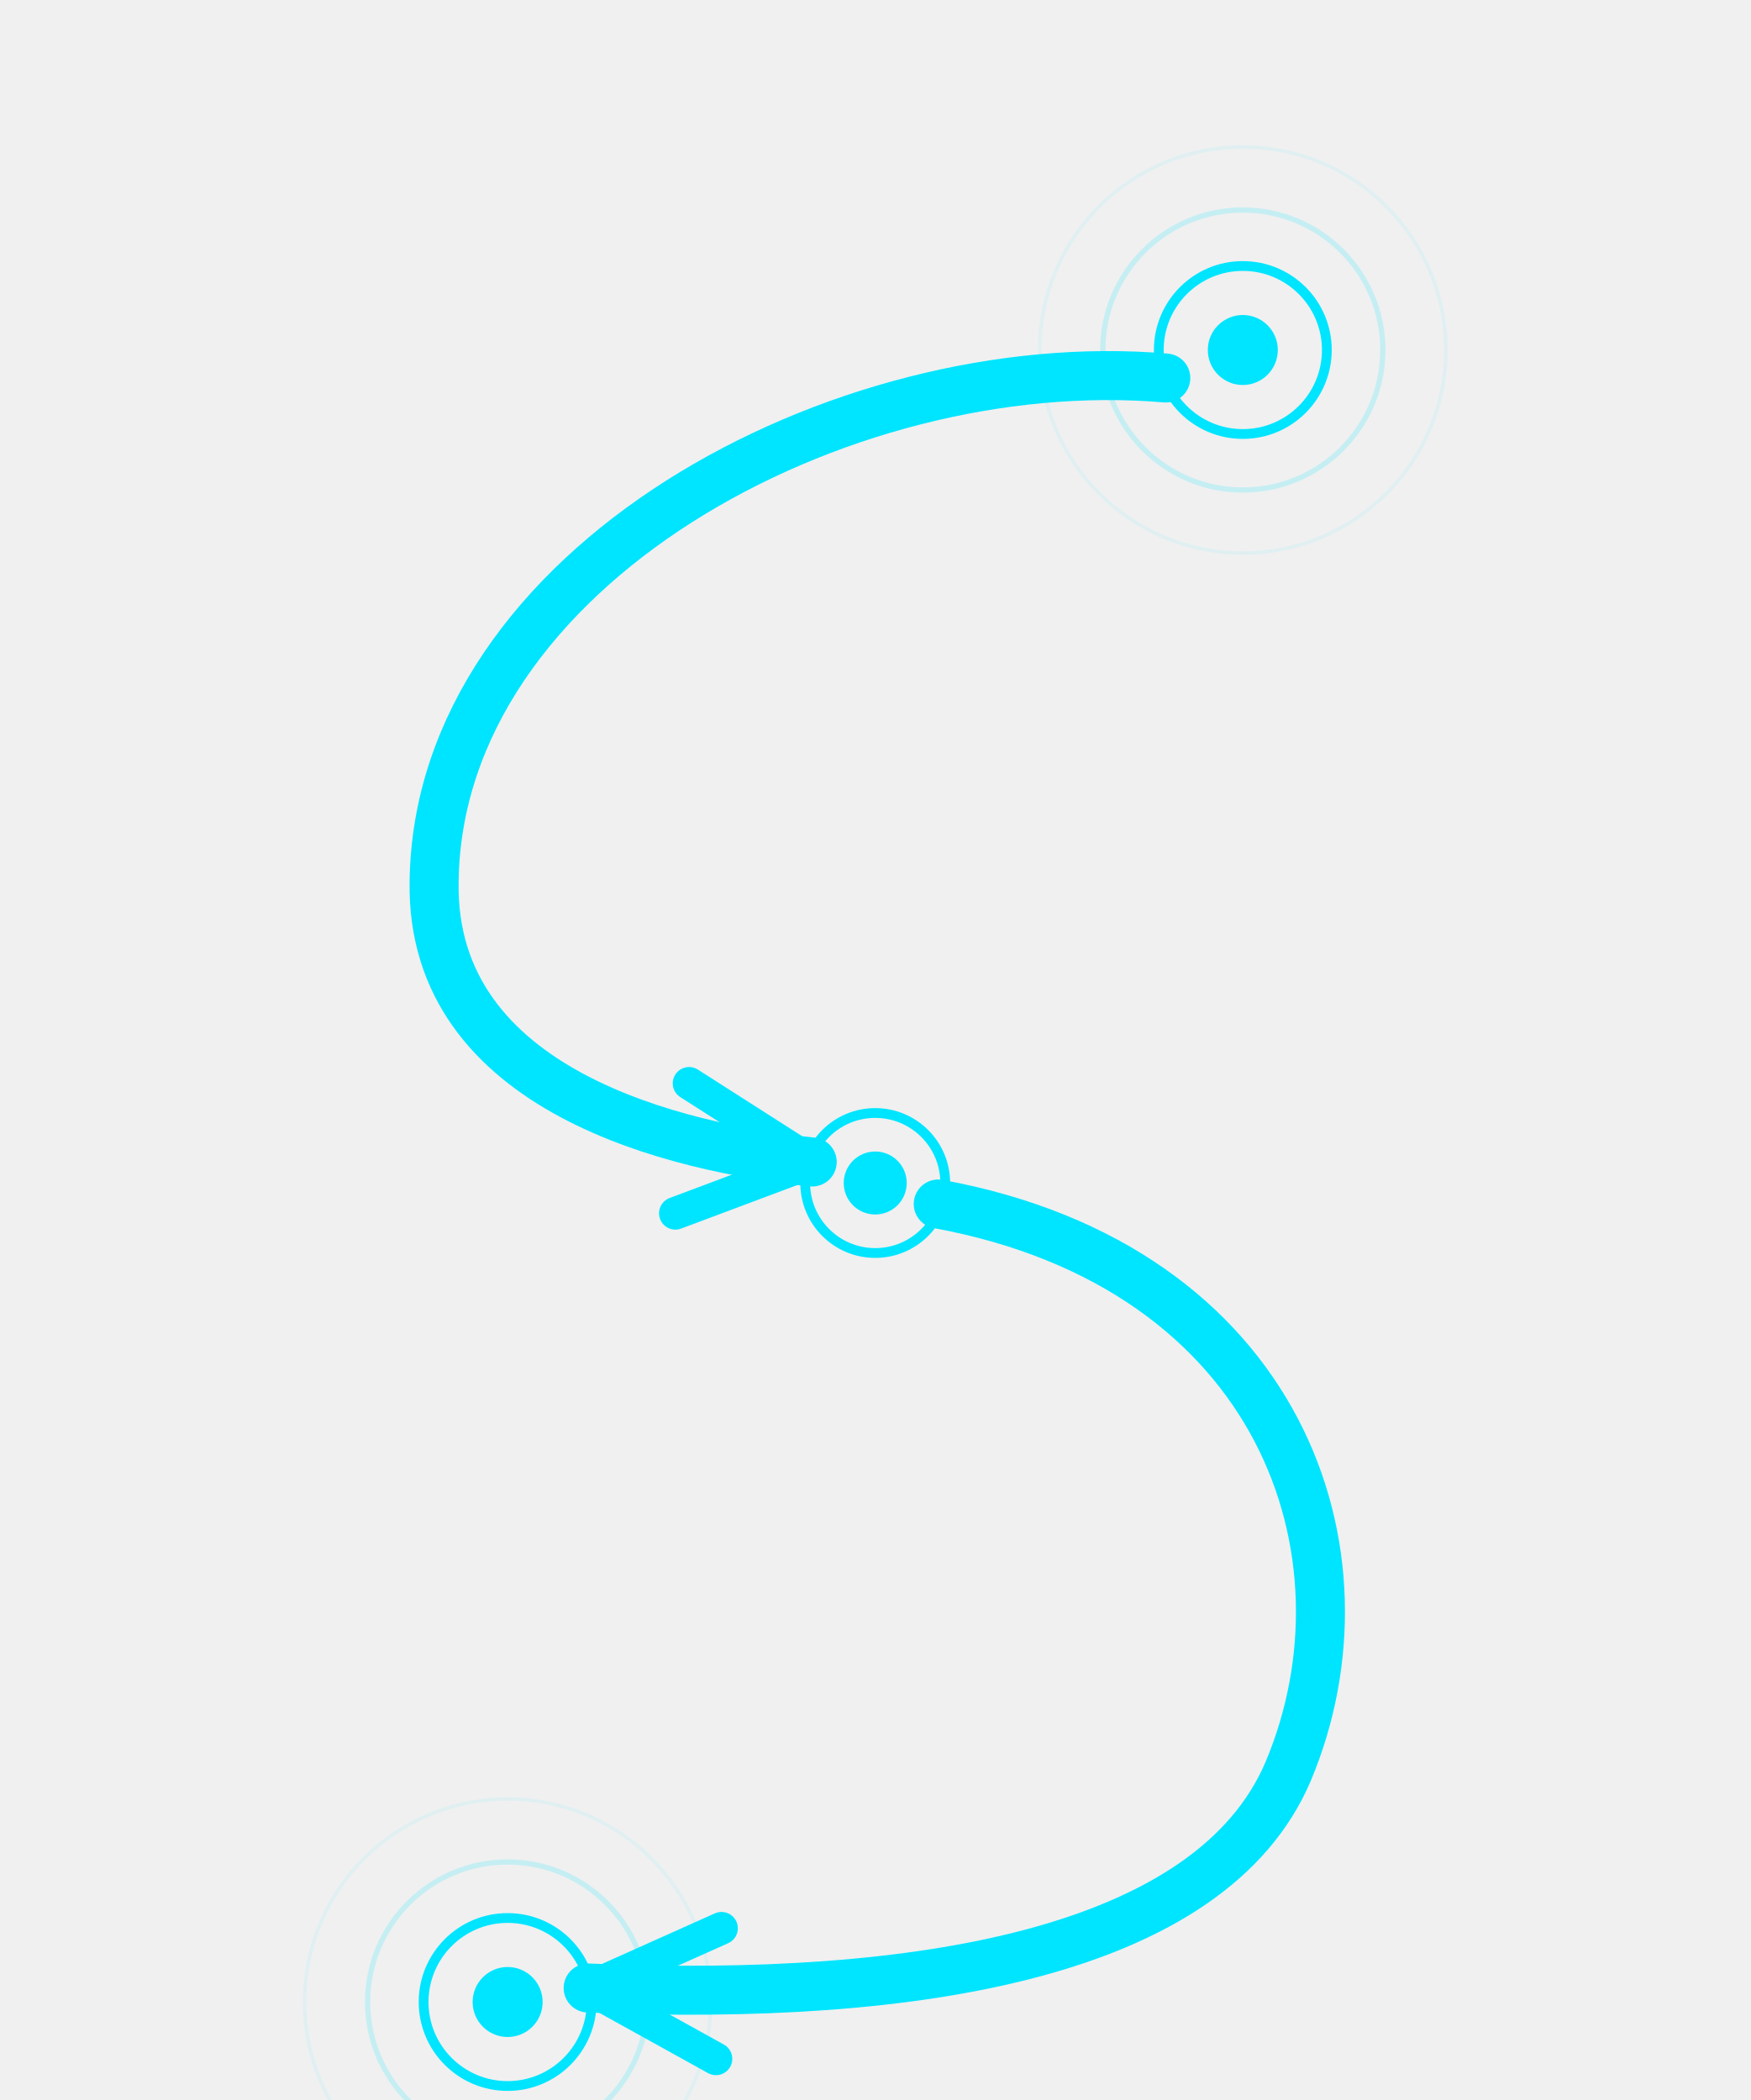
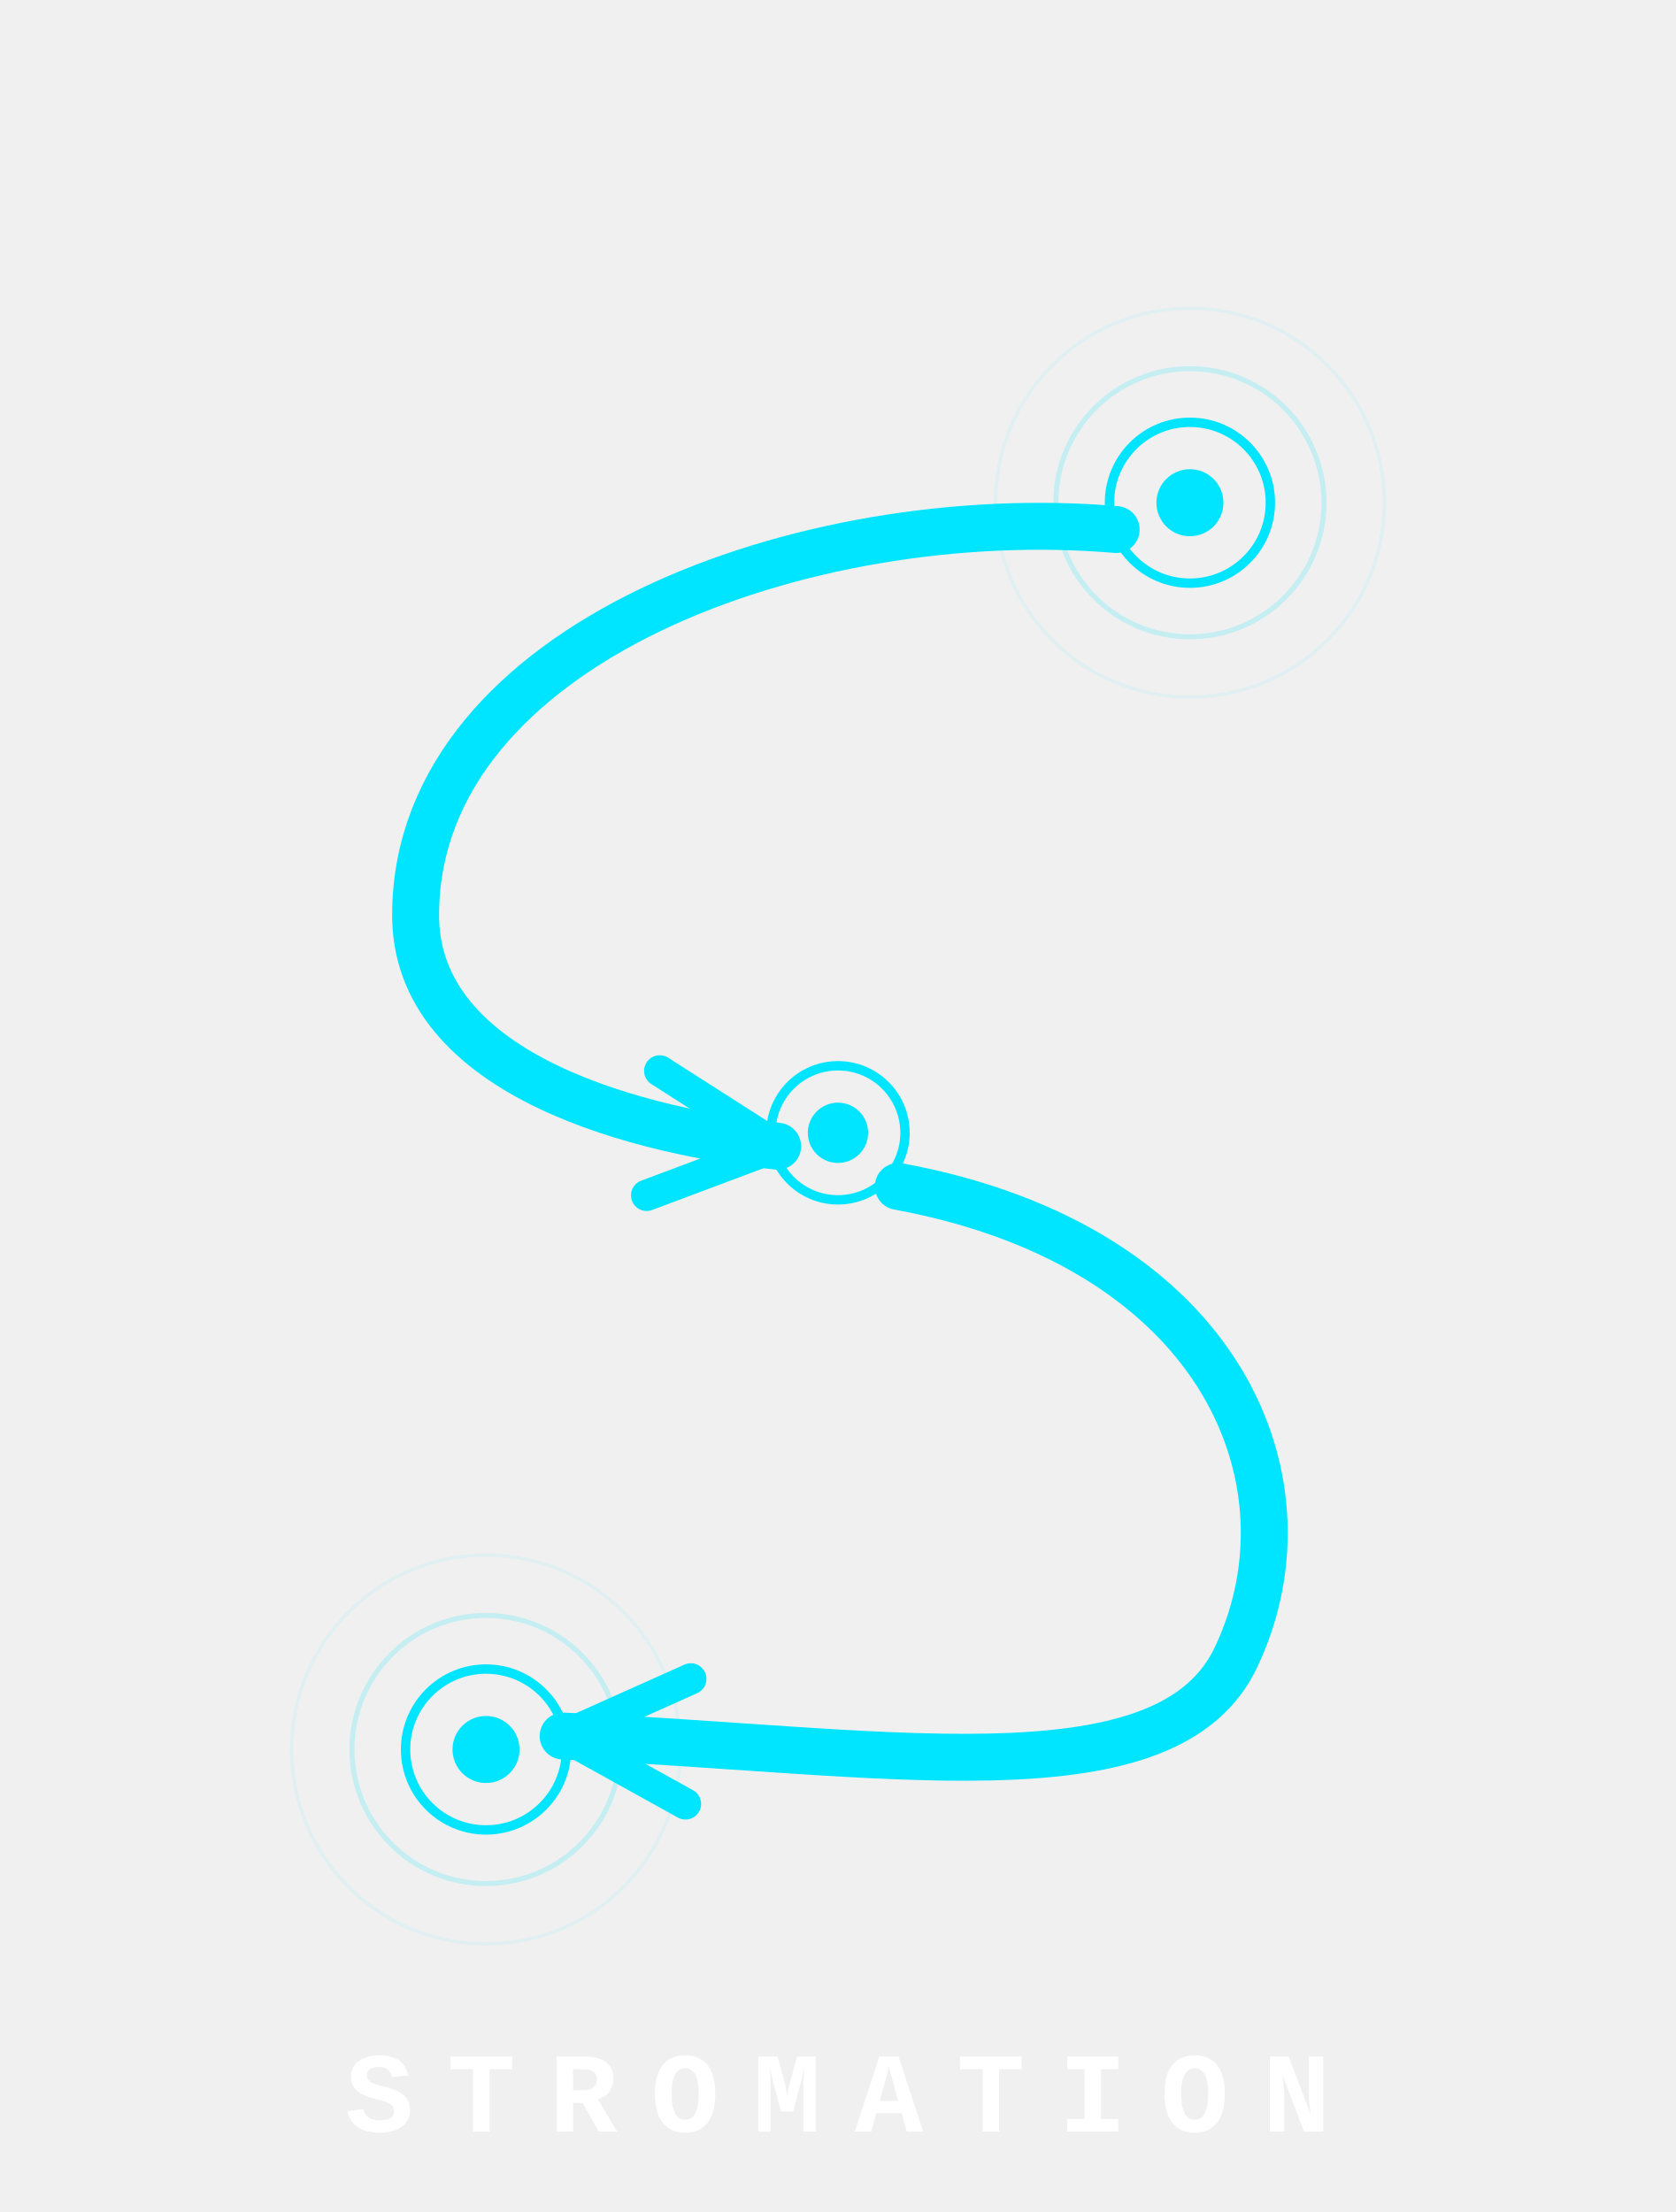
- <svg xmlns="http://www.w3.org/2000/svg" viewBox="0 0 500 600" width="500" height="600">
+ <svg xmlns="http://www.w3.org/2000/svg" viewBox="0 0 500 660" width="500" height="660">
  <defs>
-     <marker id="c1" viewBox="0 0 12 12" refX="10" refY="6" markerWidth="4" markerHeight="4" orient="auto">
+     <marker id="a1" viewBox="0 0 12 12" refX="10" refY="6" markerWidth="4" markerHeight="4" orient="auto">
      <path d="M2 2L10 6L2 10" fill="none" stroke="#00E5FF" stroke-width="2" stroke-linecap="round" stroke-linejoin="round" />
    </marker>
-     <marker id="c2" viewBox="0 0 12 12" refX="10" refY="6" markerWidth="4" markerHeight="4" orient="auto">
+     <marker id="a2" viewBox="0 0 12 12" refX="10" refY="6" markerWidth="4" markerHeight="4" orient="auto">
      <path d="M2 2L10 6L2 10" fill="none" stroke="#00E5FF" stroke-width="2" stroke-linecap="round" stroke-linejoin="round" />
    </marker>
  </defs>
-   <path d="M333,108 C240,100 125,162 124,252 C123,312 194,328 232,332" fill="none" stroke="#00E5FF" stroke-width="14" stroke-linecap="round" marker-end="url(#c1)" />
-   <path d="M268,344 C366,362 394,444 368,506 C346,558 262,572 168,568" fill="none" stroke="#00E5FF" stroke-width="14" stroke-linecap="round" marker-end="url(#c2)" />
-   <circle cx="355" cy="100" r="58" fill="none" stroke="#00E5FF" stroke-width="1" opacity="0.07" />
-   <circle cx="355" cy="100" r="40" fill="none" stroke="#00E5FF" stroke-width="1.5" opacity="0.18" />
-   <circle cx="355" cy="100" r="24" fill="none" stroke="#00E5FF" stroke-width="2.8" />
-   <circle cx="355" cy="100" r="10" fill="#00E5FF" />
+   <path d="M 333,158 C 240,150 125,192 124,272 C 123,322 194,338 232,342" fill="none" stroke="#00E5FF" stroke-width="14" stroke-linecap="round" marker-end="url(#a1)" />
+   <path d="M 268,354 C 366,372 394,444 368,496 C 346,538 262,522 168,518" fill="none" stroke="#00E5FF" stroke-width="14" stroke-linecap="round" marker-end="url(#a2)" />
+   <circle cx="355" cy="150" r="58" fill="none" stroke="#00E5FF" stroke-width="1" opacity="0.07" />
+   <circle cx="355" cy="150" r="40" fill="none" stroke="#00E5FF" stroke-width="1.5" opacity="0.18" />
+   <circle cx="355" cy="150" r="24" fill="none" stroke="#00E5FF" stroke-width="2.8" />
+   <circle cx="355" cy="150" r="10" fill="#00E5FF" />
  <circle cx="250" cy="338" r="20" fill="none" stroke="#00E5FF" stroke-width="2.8" />
  <circle cx="250" cy="338" r="9" fill="#00E5FF" />
-   <circle cx="145" cy="572" r="58" fill="none" stroke="#00E5FF" stroke-width="1" opacity="0.07" />
-   <circle cx="145" cy="572" r="40" fill="none" stroke="#00E5FF" stroke-width="1.5" opacity="0.18" />
-   <circle cx="145" cy="572" r="24" fill="none" stroke="#00E5FF" stroke-width="2.8" />
-   <circle cx="145" cy="572" r="10" fill="#00E5FF" />
+   <circle cx="145" cy="522" r="58" fill="none" stroke="#00E5FF" stroke-width="1" opacity="0.07" />
+   <circle cx="145" cy="522" r="40" fill="none" stroke="#00E5FF" stroke-width="1.5" opacity="0.18" />
+   <circle cx="145" cy="522" r="24" fill="none" stroke="#00E5FF" stroke-width="2.8" />
+   <circle cx="145" cy="522" r="10" fill="#00E5FF" />
+   <text x="250" y="636" text-anchor="middle" font-family="'Courier New', monospace" font-size="34" font-weight="700" fill="white" letter-spacing="10">STROMATION</text>
</svg>
